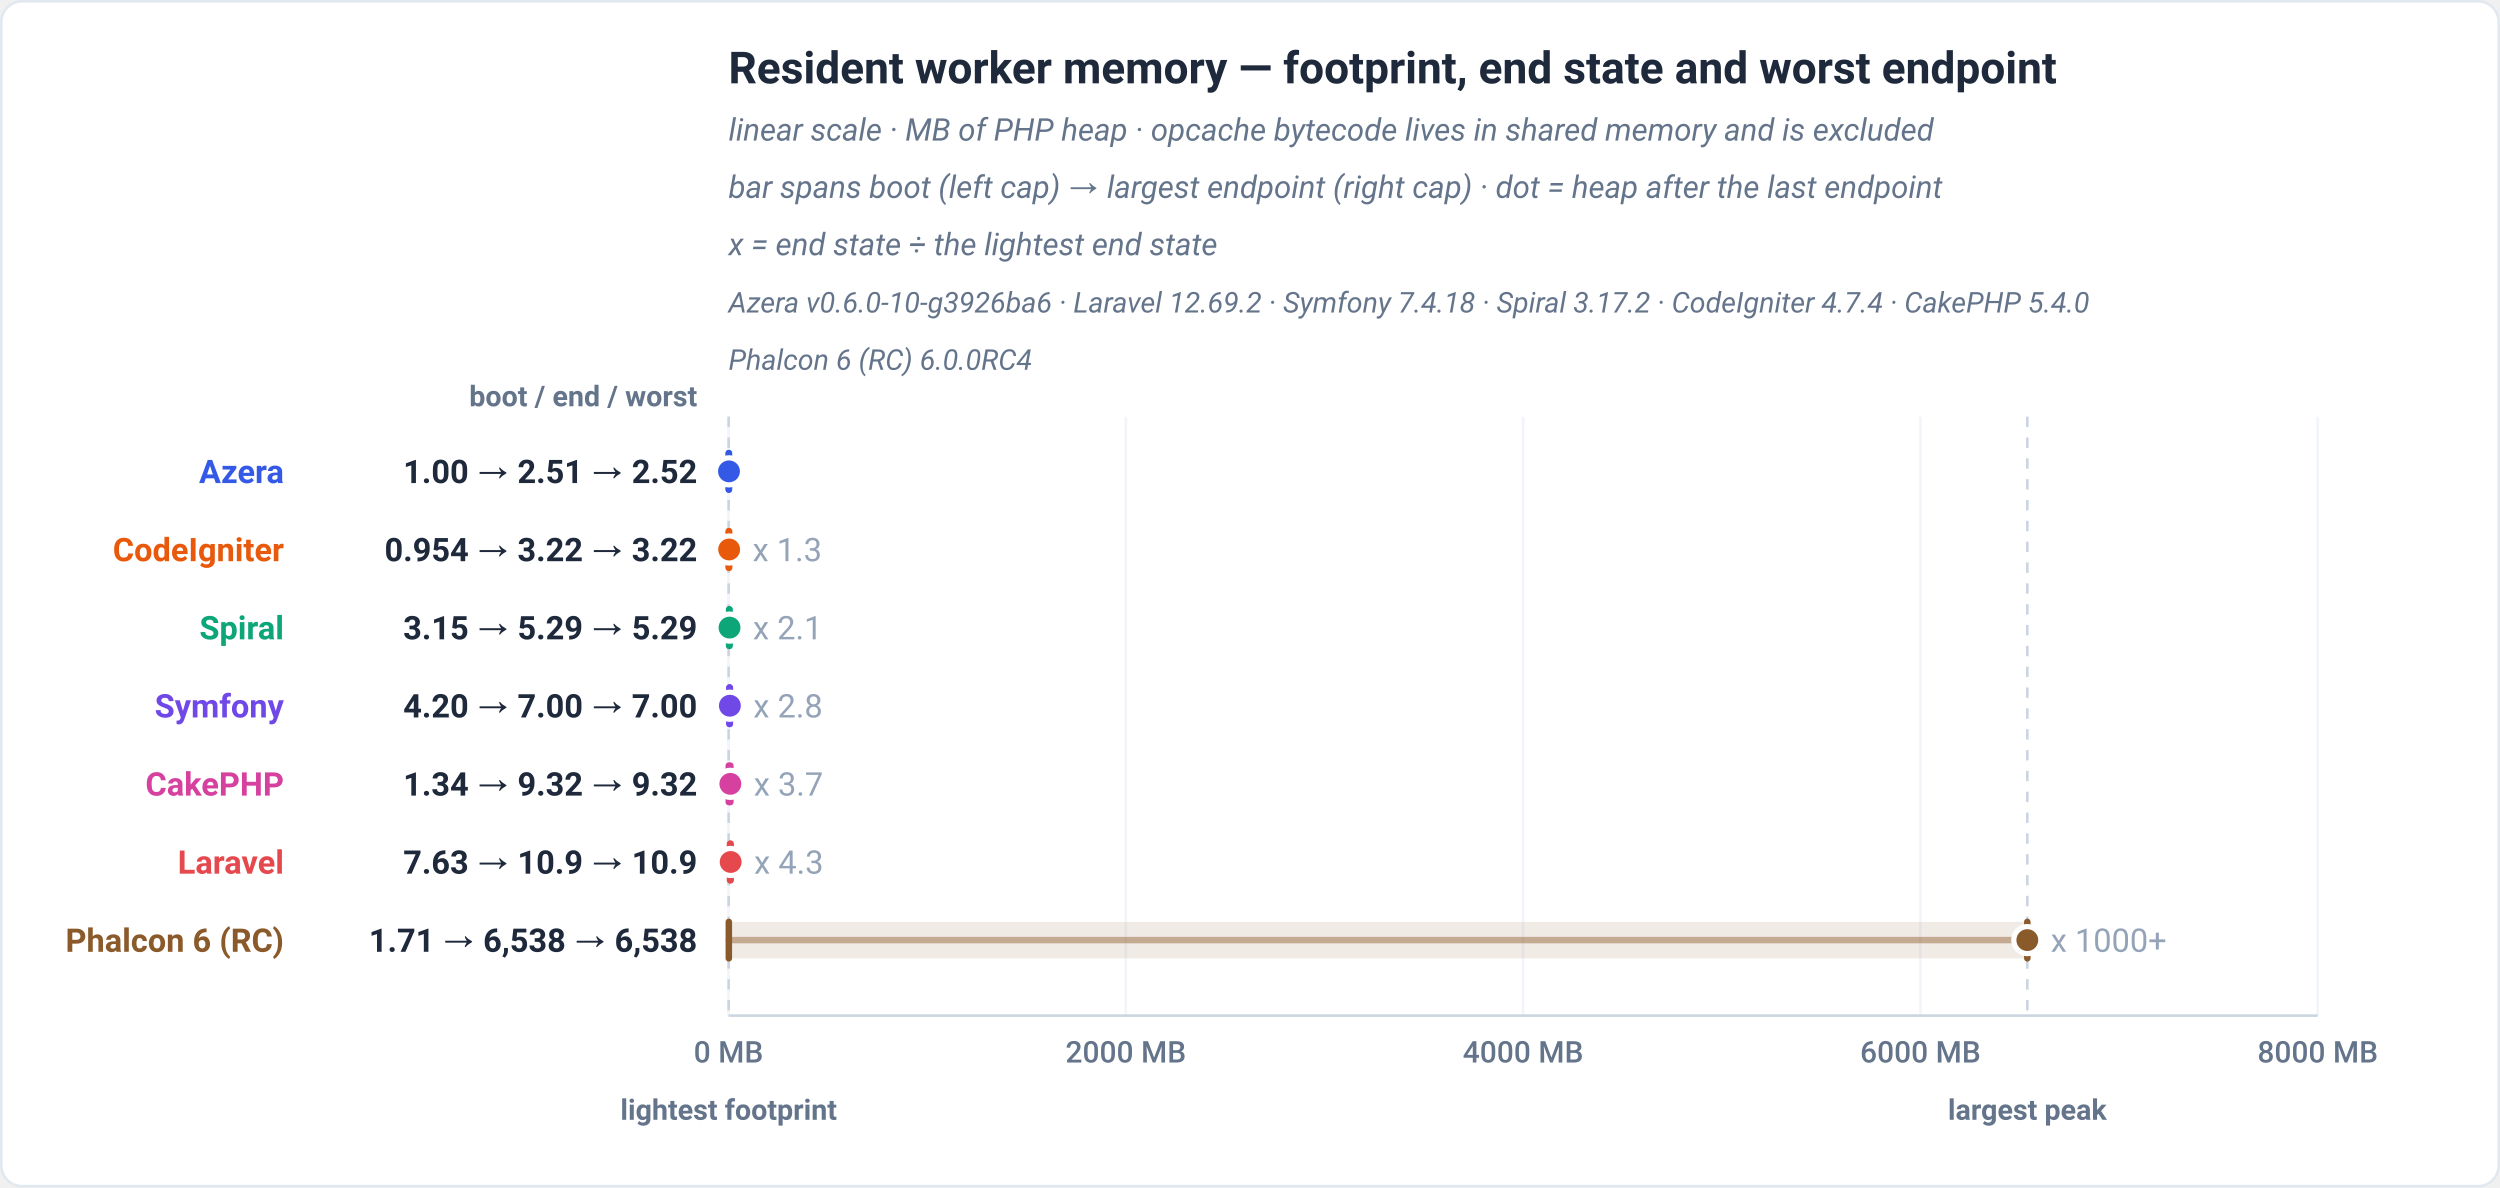
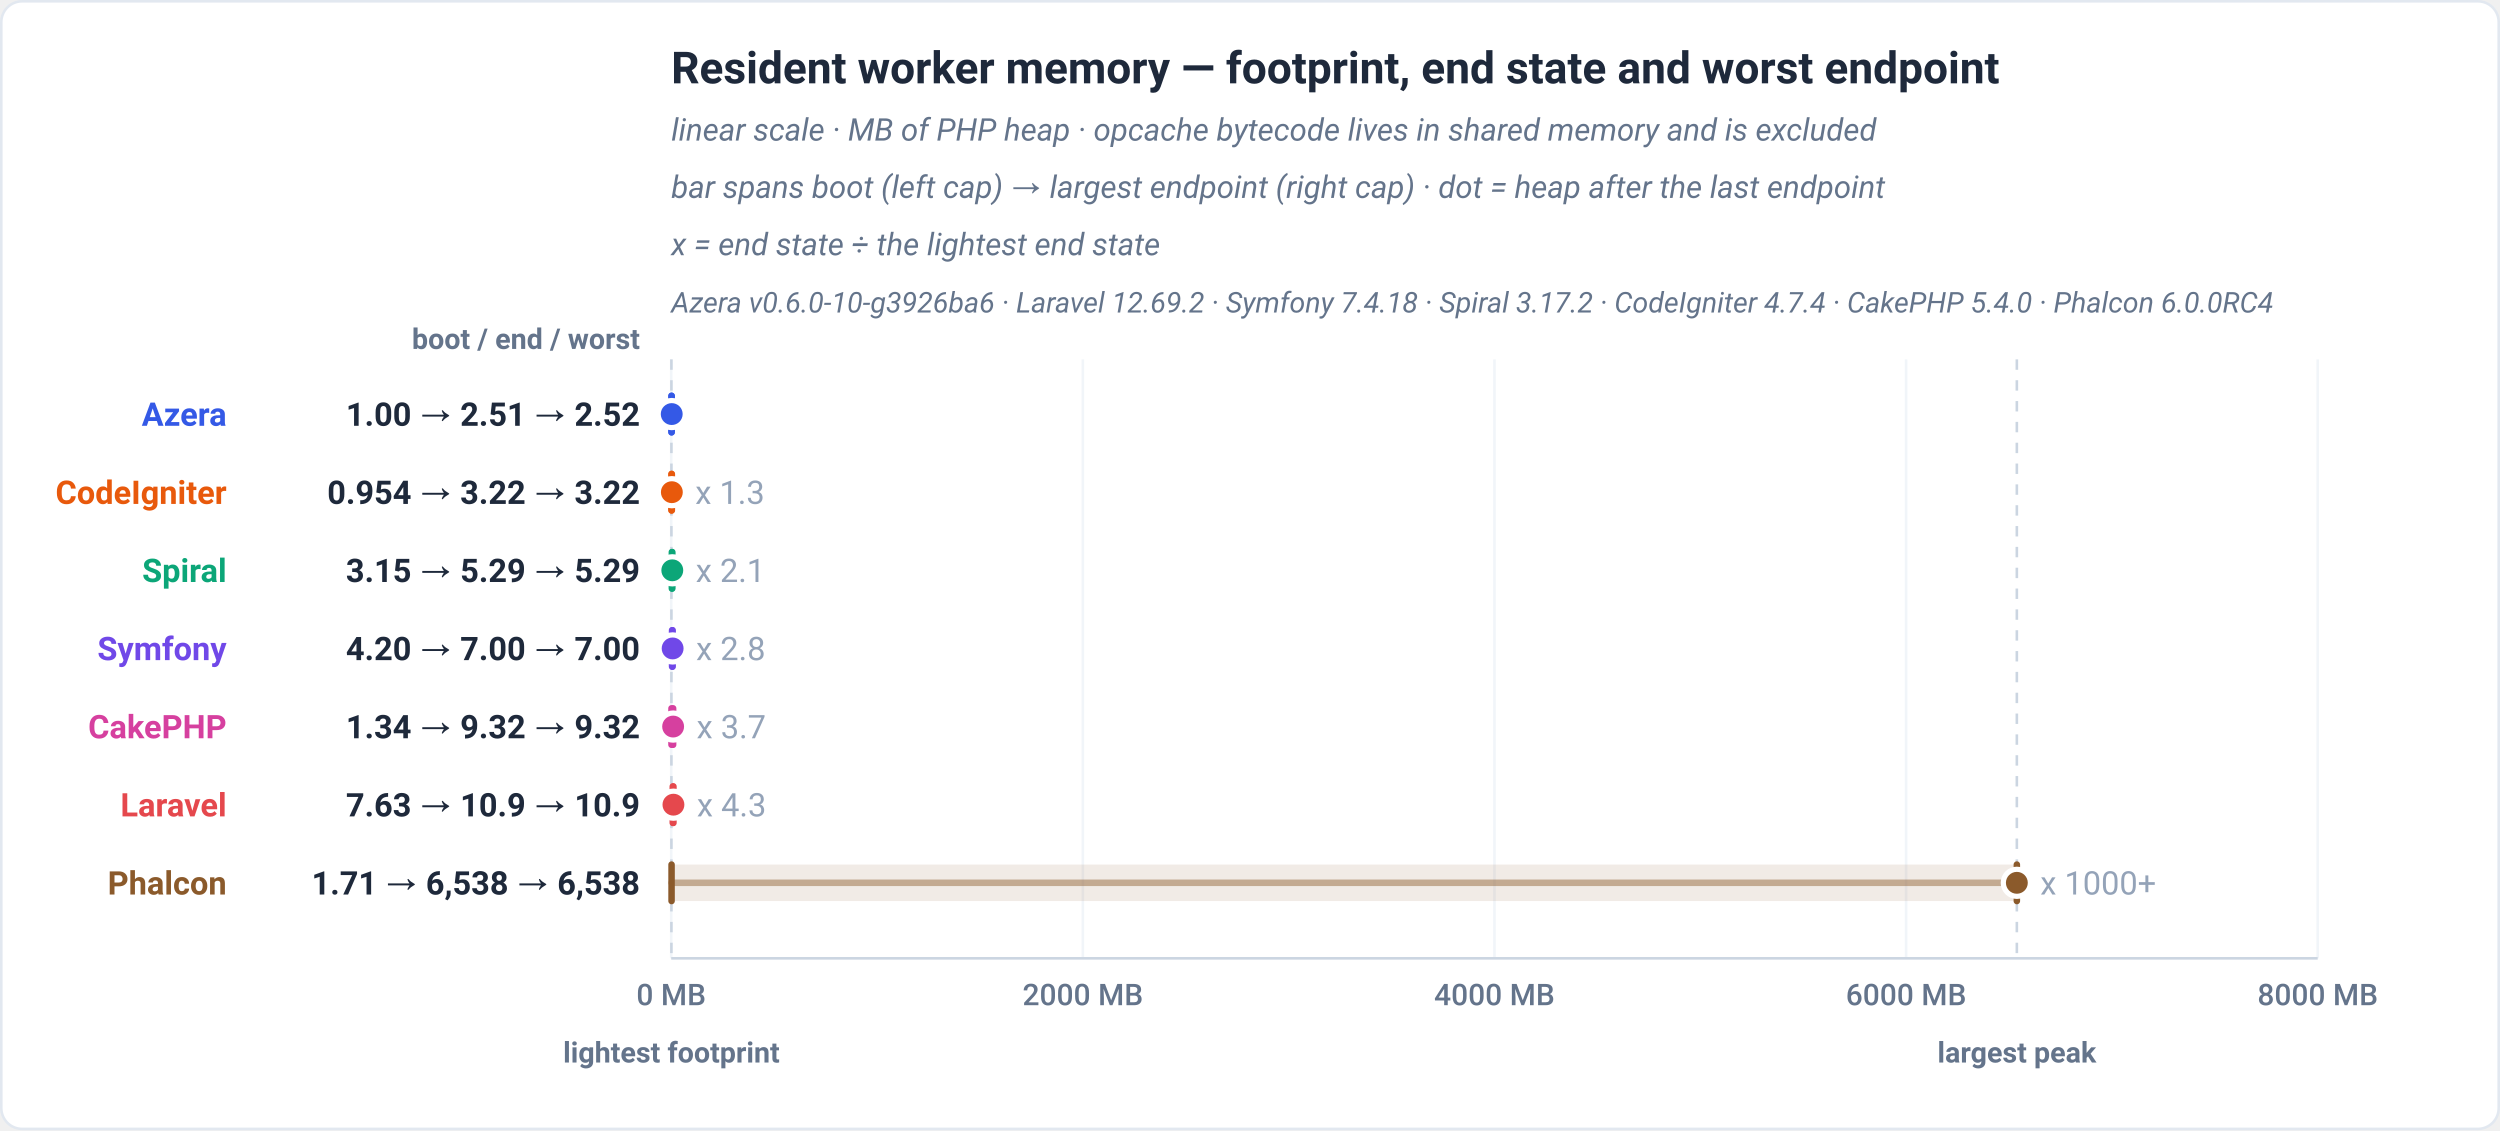
- <svg xmlns="http://www.w3.org/2000/svg" viewBox="0 0 960 456" width="960" height="456" role="img" font-family="-apple-system,BlinkMacSystemFont,'Segoe UI',Roboto,Helvetica,Arial,sans-serif">
-   <rect x="0.5" y="0.5" width="959" height="455" rx="8" fill="#ffffff" stroke="#e2e8f0" />
-   <text x="279.74" y="32" font-family="-apple-system,BlinkMacSystemFont,'Segoe UI',Roboto,Helvetica,Arial,sans-serif" font-size="17" font-weight="700" fill="#1e293b" text-anchor="start">Resident worker memory — footprint, end state and worst endpoint</text>
-   <text x="279.74" y="54" font-family="-apple-system,BlinkMacSystemFont,'Segoe UI',Roboto,Helvetica,Arial,sans-serif" font-size="12" font-weight="400" fill="#64748b" text-anchor="start" font-style="italic">linear scale · MB of PHP heap · opcache bytecode lives in shared memory and is excluded</text>
-   <text x="279.74" y="76" font-family="-apple-system,BlinkMacSystemFont,'Segoe UI',Roboto,Helvetica,Arial,sans-serif" font-size="12" font-weight="400" fill="#64748b" text-anchor="start" font-style="italic">bar spans boot (left cap) → largest endpoint (right cap) · dot = heap after the last endpoint</text>
-   <text x="279.74" y="98" font-family="-apple-system,BlinkMacSystemFont,'Segoe UI',Roboto,Helvetica,Arial,sans-serif" font-size="12" font-weight="400" fill="#64748b" text-anchor="start" font-style="italic">x = end state ÷ the lightest end state</text>
-   <text x="279.74" y="120" font-family="-apple-system,BlinkMacSystemFont,'Segoe UI',Roboto,Helvetica,Arial,sans-serif" font-size="11" font-weight="400" fill="#64748b" text-anchor="start" font-style="italic">Azera v0.6.0-10-g3926ba6 · Laravel 12.69.2 · Symfony 7.4.18 · Spiral 3.17.2 · CodeIgniter 4.7.4 · CakePHP 5.4.0</text>
-   <text x="279.74" y="142" font-family="-apple-system,BlinkMacSystemFont,'Segoe UI',Roboto,Helvetica,Arial,sans-serif" font-size="11" font-weight="400" fill="#64748b" text-anchor="start" font-style="italic">Phalcon 6 (RC) 6.0.0RC4</text>
-   <text x="267.74" y="156" font-family="-apple-system,BlinkMacSystemFont,'Segoe UI',Roboto,Helvetica,Arial,sans-serif" font-size="11" font-weight="600" fill="#64748b" text-anchor="end">boot / end / worst</text>
-   <line x1="279.74" y1="160" x2="279.74" y2="390" stroke="#f1f5f9" stroke-width="1" />
-   <text x="279.74" y="408" font-family="-apple-system,BlinkMacSystemFont,'Segoe UI',Roboto,Helvetica,Arial,sans-serif" font-size="11.5" font-weight="500" fill="#64748b" text-anchor="middle">0 MB</text>
-   <line x1="432.31" y1="160" x2="432.31" y2="390" stroke="#f1f5f9" stroke-width="1" />
-   <text x="432.31" y="408" font-family="-apple-system,BlinkMacSystemFont,'Segoe UI',Roboto,Helvetica,Arial,sans-serif" font-size="11.5" font-weight="500" fill="#64748b" text-anchor="middle">2000 MB</text>
-   <line x1="584.87" y1="160" x2="584.87" y2="390" stroke="#f1f5f9" stroke-width="1" />
-   <text x="584.87" y="408" font-family="-apple-system,BlinkMacSystemFont,'Segoe UI',Roboto,Helvetica,Arial,sans-serif" font-size="11.5" font-weight="500" fill="#64748b" text-anchor="middle">4000 MB</text>
-   <line x1="737.44" y1="160" x2="737.44" y2="390" stroke="#f1f5f9" stroke-width="1" />
-   <text x="737.44" y="408" font-family="-apple-system,BlinkMacSystemFont,'Segoe UI',Roboto,Helvetica,Arial,sans-serif" font-size="11.5" font-weight="500" fill="#64748b" text-anchor="middle">6000 MB</text>
-   <line x1="890" y1="160" x2="890" y2="390" stroke="#f1f5f9" stroke-width="1" />
-   <text x="890" y="408" font-family="-apple-system,BlinkMacSystemFont,'Segoe UI',Roboto,Helvetica,Arial,sans-serif" font-size="11.5" font-weight="500" fill="#64748b" text-anchor="middle">8000 MB</text>
-   <line x1="279.81" y1="160" x2="279.81" y2="390" stroke="#cbd5e1" stroke-width="1" stroke-dasharray="4 4" />
-   <text x="279.81" y="430" font-family="-apple-system,BlinkMacSystemFont,'Segoe UI',Roboto,Helvetica,Arial,sans-serif" font-size="11" font-weight="600" fill="#64748b" text-anchor="middle">lightest footprint</text>
-   <line x1="778.49" y1="160" x2="778.49" y2="390" stroke="#cbd5e1" stroke-width="1" stroke-dasharray="4 4" />
-   <text x="778.49" y="430" font-family="-apple-system,BlinkMacSystemFont,'Segoe UI',Roboto,Helvetica,Arial,sans-serif" font-size="11" font-weight="600" fill="#64748b" text-anchor="middle">largest peak</text>
-   <line x1="279.74" y1="390" x2="890" y2="390" stroke="#cbd5e1" stroke-width="1" />
-   <rect x="279.74" y="174" width="0.19" height="14" fill="#3459e6" fill-opacity="0.12" />
-   <line x1="279.82" y1="181" x2="279.93" y2="181" stroke="#3459e6" stroke-width="2.5" stroke-linecap="round" opacity="0.45" />
-   <line x1="279.82" y1="174" x2="279.82" y2="188" stroke="#3459e6" stroke-width="2.5" stroke-linecap="round" />
-   <line x1="279.93" y1="174" x2="279.93" y2="188" stroke="#3459e6" stroke-width="2.5" stroke-linecap="round" />
-   <circle cx="279.93" cy="181" r="5.2" fill="#3459e6" stroke="#ffffff" stroke-width="2" />
-   <text x="109.02" y="185.5" font-family="-apple-system,BlinkMacSystemFont,'Segoe UI',Roboto,Helvetica,Arial,sans-serif" font-size="12.5" font-weight="700" fill="#3459e6" text-anchor="end">Azera</text>
-   <text x="267.74" y="185.5" font-family="-apple-system,BlinkMacSystemFont,'Segoe UI',Roboto,Helvetica,Arial,sans-serif" font-size="12.5" font-weight="700" fill="#1e293b" text-anchor="end">1.00 → 2.51 → 2.52</text>
-   <rect x="279.74" y="204" width="0.25" height="14" fill="#e8590c" fill-opacity="0.12" />
-   <line x1="279.81" y1="211" x2="279.99" y2="211" stroke="#e8590c" stroke-width="2.5" stroke-linecap="round" opacity="0.45" />
-   <line x1="279.81" y1="204" x2="279.81" y2="218" stroke="#e8590c" stroke-width="2.5" stroke-linecap="round" />
-   <line x1="279.99" y1="204" x2="279.99" y2="218" stroke="#e8590c" stroke-width="2.5" stroke-linecap="round" />
-   <circle cx="279.99" cy="211" r="5.2" fill="#e8590c" stroke="#ffffff" stroke-width="2" />
-   <text x="109.02" y="215.5" font-family="-apple-system,BlinkMacSystemFont,'Segoe UI',Roboto,Helvetica,Arial,sans-serif" font-size="12.5" font-weight="700" fill="#e8590c" text-anchor="end">CodeIgniter</text>
-   <text x="267.74" y="215.5" font-family="-apple-system,BlinkMacSystemFont,'Segoe UI',Roboto,Helvetica,Arial,sans-serif" font-size="12.5" font-weight="700" fill="#1e293b" text-anchor="end">0.954 → 3.22 → 3.22</text>
-   <text x="288.99" y="215.5" font-family="-apple-system,BlinkMacSystemFont,'Segoe UI',Roboto,Helvetica,Arial,sans-serif" font-size="12.5" font-weight="400" fill="#94a3b8" text-anchor="start" stroke="#ffffff" stroke-width="3" paint-order="stroke" stroke-linejoin="round">x 1.3</text>
-   <rect x="279.74" y="234" width="0.4" height="14" fill="#0ca678" fill-opacity="0.12" />
-   <line x1="279.98" y1="241" x2="280.14" y2="241" stroke="#0ca678" stroke-width="2.5" stroke-linecap="round" opacity="0.45" />
-   <line x1="279.98" y1="234" x2="279.98" y2="248" stroke="#0ca678" stroke-width="2.5" stroke-linecap="round" />
-   <line x1="280.14" y1="234" x2="280.14" y2="248" stroke="#0ca678" stroke-width="2.5" stroke-linecap="round" />
-   <circle cx="280.14" cy="241" r="5.2" fill="#0ca678" stroke="#ffffff" stroke-width="2" />
-   <text x="109.02" y="245.5" font-family="-apple-system,BlinkMacSystemFont,'Segoe UI',Roboto,Helvetica,Arial,sans-serif" font-size="12.5" font-weight="700" fill="#0ca678" text-anchor="end">Spiral</text>
-   <text x="267.74" y="245.5" font-family="-apple-system,BlinkMacSystemFont,'Segoe UI',Roboto,Helvetica,Arial,sans-serif" font-size="12.5" font-weight="700" fill="#1e293b" text-anchor="end">3.15 → 5.29 → 5.29</text>
-   <text x="289.14" y="245.5" font-family="-apple-system,BlinkMacSystemFont,'Segoe UI',Roboto,Helvetica,Arial,sans-serif" font-size="12.5" font-weight="400" fill="#94a3b8" text-anchor="start" stroke="#ffffff" stroke-width="3" paint-order="stroke" stroke-linejoin="round">x 2.1</text>
-   <rect x="279.74" y="264" width="0.53" height="14" fill="#7048e8" fill-opacity="0.12" />
-   <line x1="280.06" y1="271" x2="280.27" y2="271" stroke="#7048e8" stroke-width="2.5" stroke-linecap="round" opacity="0.45" />
-   <line x1="280.06" y1="264" x2="280.06" y2="278" stroke="#7048e8" stroke-width="2.5" stroke-linecap="round" />
-   <line x1="280.27" y1="264" x2="280.27" y2="278" stroke="#7048e8" stroke-width="2.5" stroke-linecap="round" />
-   <circle cx="280.27" cy="271" r="5.2" fill="#7048e8" stroke="#ffffff" stroke-width="2" />
-   <text x="109.02" y="275.5" font-family="-apple-system,BlinkMacSystemFont,'Segoe UI',Roboto,Helvetica,Arial,sans-serif" font-size="12.5" font-weight="700" fill="#7048e8" text-anchor="end">Symfony</text>
-   <text x="267.74" y="275.5" font-family="-apple-system,BlinkMacSystemFont,'Segoe UI',Roboto,Helvetica,Arial,sans-serif" font-size="12.5" font-weight="700" fill="#1e293b" text-anchor="end">4.20 → 7.00 → 7.00</text>
-   <text x="289.27" y="275.5" font-family="-apple-system,BlinkMacSystemFont,'Segoe UI',Roboto,Helvetica,Arial,sans-serif" font-size="12.5" font-weight="400" fill="#94a3b8" text-anchor="start" stroke="#ffffff" stroke-width="3" paint-order="stroke" stroke-linejoin="round">x 2.8</text>
-   <rect x="279.74" y="294" width="0.71" height="14" fill="#d6409f" fill-opacity="0.12" />
-   <line x1="279.84" y1="301" x2="280.45" y2="301" stroke="#d6409f" stroke-width="2.5" stroke-linecap="round" opacity="0.45" />
-   <line x1="279.84" y1="294" x2="279.84" y2="308" stroke="#d6409f" stroke-width="2.5" stroke-linecap="round" />
-   <line x1="280.45" y1="294" x2="280.45" y2="308" stroke="#d6409f" stroke-width="2.5" stroke-linecap="round" />
-   <circle cx="280.45" cy="301" r="5.2" fill="#d6409f" stroke="#ffffff" stroke-width="2" />
-   <text x="109.02" y="305.5" font-family="-apple-system,BlinkMacSystemFont,'Segoe UI',Roboto,Helvetica,Arial,sans-serif" font-size="12.5" font-weight="700" fill="#d6409f" text-anchor="end">CakePHP</text>
-   <text x="267.74" y="305.5" font-family="-apple-system,BlinkMacSystemFont,'Segoe UI',Roboto,Helvetica,Arial,sans-serif" font-size="12.5" font-weight="700" fill="#1e293b" text-anchor="end">1.34 → 9.32 → 9.32</text>
-   <text x="289.45" y="305.5" font-family="-apple-system,BlinkMacSystemFont,'Segoe UI',Roboto,Helvetica,Arial,sans-serif" font-size="12.5" font-weight="400" fill="#94a3b8" text-anchor="start" stroke="#ffffff" stroke-width="3" paint-order="stroke" stroke-linejoin="round">x 3.7</text>
-   <rect x="279.74" y="324" width="0.83" height="14" fill="#e5484d" fill-opacity="0.12" />
-   <line x1="280.32" y1="331" x2="280.57" y2="331" stroke="#e5484d" stroke-width="2.5" stroke-linecap="round" opacity="0.45" />
-   <line x1="280.32" y1="324" x2="280.32" y2="338" stroke="#e5484d" stroke-width="2.5" stroke-linecap="round" />
-   <line x1="280.57" y1="324" x2="280.57" y2="338" stroke="#e5484d" stroke-width="2.5" stroke-linecap="round" />
-   <circle cx="280.57" cy="331" r="5.2" fill="#e5484d" stroke="#ffffff" stroke-width="2" />
-   <text x="109.02" y="335.5" font-family="-apple-system,BlinkMacSystemFont,'Segoe UI',Roboto,Helvetica,Arial,sans-serif" font-size="12.5" font-weight="700" fill="#e5484d" text-anchor="end">Laravel</text>
-   <text x="267.74" y="335.5" font-family="-apple-system,BlinkMacSystemFont,'Segoe UI',Roboto,Helvetica,Arial,sans-serif" font-size="12.5" font-weight="700" fill="#1e293b" text-anchor="end">7.63 → 10.9 → 10.9</text>
-   <text x="289.57" y="335.5" font-family="-apple-system,BlinkMacSystemFont,'Segoe UI',Roboto,Helvetica,Arial,sans-serif" font-size="12.5" font-weight="400" fill="#94a3b8" text-anchor="start" stroke="#ffffff" stroke-width="3" paint-order="stroke" stroke-linejoin="round">x 4.3</text>
-   <rect x="279.74" y="354" width="498.75" height="14" fill="#8b5a2b" fill-opacity="0.12" />
-   <line x1="279.87" y1="361" x2="778.49" y2="361" stroke="#8b5a2b" stroke-width="2.5" stroke-linecap="round" opacity="0.45" />
-   <line x1="279.87" y1="354" x2="279.87" y2="368" stroke="#8b5a2b" stroke-width="2.5" stroke-linecap="round" />
-   <line x1="778.49" y1="354" x2="778.49" y2="368" stroke="#8b5a2b" stroke-width="2.5" stroke-linecap="round" />
-   <circle cx="778.49" cy="361" r="5.2" fill="#8b5a2b" stroke="#ffffff" stroke-width="2" />
-   <text x="109.02" y="365.5" font-family="-apple-system,BlinkMacSystemFont,'Segoe UI',Roboto,Helvetica,Arial,sans-serif" font-size="12.5" font-weight="700" fill="#8b5a2b" text-anchor="end">Phalcon 6 (RC)</text>
-   <text x="267.74" y="365.5" font-family="-apple-system,BlinkMacSystemFont,'Segoe UI',Roboto,Helvetica,Arial,sans-serif" font-size="12.5" font-weight="700" fill="#1e293b" text-anchor="end">1.71 → 6,538 → 6,538</text>
-   <text x="787.49" y="365.5" font-family="-apple-system,BlinkMacSystemFont,'Segoe UI',Roboto,Helvetica,Arial,sans-serif" font-size="12.5" font-weight="400" fill="#94a3b8" text-anchor="start" stroke="#ffffff" stroke-width="3" paint-order="stroke" stroke-linejoin="round">x 1000+</text>
+ <svg xmlns="http://www.w3.org/2000/svg" viewBox="0 0 960 434" width="960" height="434" role="img" font-family="-apple-system,BlinkMacSystemFont,'Segoe UI',Roboto,Helvetica,Arial,sans-serif">
+   <rect x="0.5" y="0.5" width="959" height="433" rx="8" fill="#ffffff" stroke="#e2e8f0" />
+   <text x="257.74" y="32" font-family="-apple-system,BlinkMacSystemFont,'Segoe UI',Roboto,Helvetica,Arial,sans-serif" font-size="17" font-weight="700" fill="#1e293b" text-anchor="start">Resident worker memory — footprint, end state and worst endpoint</text>
+   <text x="257.74" y="54" font-family="-apple-system,BlinkMacSystemFont,'Segoe UI',Roboto,Helvetica,Arial,sans-serif" font-size="12" font-weight="400" fill="#64748b" text-anchor="start" font-style="italic">linear scale · MB of PHP heap · opcache bytecode lives in shared memory and is excluded</text>
+   <text x="257.74" y="76" font-family="-apple-system,BlinkMacSystemFont,'Segoe UI',Roboto,Helvetica,Arial,sans-serif" font-size="12" font-weight="400" fill="#64748b" text-anchor="start" font-style="italic">bar spans boot (left cap) → largest endpoint (right cap) · dot = heap after the last endpoint</text>
+   <text x="257.74" y="98" font-family="-apple-system,BlinkMacSystemFont,'Segoe UI',Roboto,Helvetica,Arial,sans-serif" font-size="12" font-weight="400" fill="#64748b" text-anchor="start" font-style="italic">x = end state ÷ the lightest end state</text>
+   <text x="257.74" y="120" font-family="-apple-system,BlinkMacSystemFont,'Segoe UI',Roboto,Helvetica,Arial,sans-serif" font-size="11" font-weight="400" fill="#64748b" text-anchor="start" font-style="italic">Azera v0.6.0-10-g3926ba6 · Laravel 12.69.2 · Symfony 7.4.18 · Spiral 3.17.2 · CodeIgniter 4.7.4 · CakePHP 5.4.0 · Phalcon 6.0.0RC4</text>
+   <text x="245.74" y="134" font-family="-apple-system,BlinkMacSystemFont,'Segoe UI',Roboto,Helvetica,Arial,sans-serif" font-size="11" font-weight="600" fill="#64748b" text-anchor="end">boot / end / worst</text>
+   <line x1="257.74" y1="138" x2="257.74" y2="368" stroke="#f1f5f9" stroke-width="1" />
+   <text x="257.74" y="386" font-family="-apple-system,BlinkMacSystemFont,'Segoe UI',Roboto,Helvetica,Arial,sans-serif" font-size="11.5" font-weight="500" fill="#64748b" text-anchor="middle">0 MB</text>
+   <line x1="415.81" y1="138" x2="415.81" y2="368" stroke="#f1f5f9" stroke-width="1" />
+   <text x="415.81" y="386" font-family="-apple-system,BlinkMacSystemFont,'Segoe UI',Roboto,Helvetica,Arial,sans-serif" font-size="11.5" font-weight="500" fill="#64748b" text-anchor="middle">2000 MB</text>
+   <line x1="573.87" y1="138" x2="573.87" y2="368" stroke="#f1f5f9" stroke-width="1" />
+   <text x="573.87" y="386" font-family="-apple-system,BlinkMacSystemFont,'Segoe UI',Roboto,Helvetica,Arial,sans-serif" font-size="11.5" font-weight="500" fill="#64748b" text-anchor="middle">4000 MB</text>
+   <line x1="731.94" y1="138" x2="731.94" y2="368" stroke="#f1f5f9" stroke-width="1" />
+   <text x="731.94" y="386" font-family="-apple-system,BlinkMacSystemFont,'Segoe UI',Roboto,Helvetica,Arial,sans-serif" font-size="11.5" font-weight="500" fill="#64748b" text-anchor="middle">6000 MB</text>
+   <line x1="890" y1="138" x2="890" y2="368" stroke="#f1f5f9" stroke-width="1" />
+   <text x="890" y="386" font-family="-apple-system,BlinkMacSystemFont,'Segoe UI',Roboto,Helvetica,Arial,sans-serif" font-size="11.5" font-weight="500" fill="#64748b" text-anchor="middle">8000 MB</text>
+   <line x1="257.82" y1="138" x2="257.82" y2="368" stroke="#cbd5e1" stroke-width="1" stroke-dasharray="4 4" />
+   <text x="257.82" y="408" font-family="-apple-system,BlinkMacSystemFont,'Segoe UI',Roboto,Helvetica,Arial,sans-serif" font-size="11" font-weight="600" fill="#64748b" text-anchor="middle">lightest footprint</text>
+   <line x1="774.47" y1="138" x2="774.47" y2="368" stroke="#cbd5e1" stroke-width="1" stroke-dasharray="4 4" />
+   <text x="774.47" y="408" font-family="-apple-system,BlinkMacSystemFont,'Segoe UI',Roboto,Helvetica,Arial,sans-serif" font-size="11" font-weight="600" fill="#64748b" text-anchor="middle">largest peak</text>
+   <line x1="257.74" y1="368" x2="890" y2="368" stroke="#cbd5e1" stroke-width="1" />
+   <rect x="257.74" y="152" width="0.2" height="14" fill="#3459e6" fill-opacity="0.12" />
+   <line x1="257.82" y1="159" x2="257.94" y2="159" stroke="#3459e6" stroke-width="2.5" stroke-linecap="round" opacity="0.45" />
+   <line x1="257.82" y1="152" x2="257.82" y2="166" stroke="#3459e6" stroke-width="2.5" stroke-linecap="round" />
+   <line x1="257.94" y1="152" x2="257.94" y2="166" stroke="#3459e6" stroke-width="2.5" stroke-linecap="round" />
+   <circle cx="257.94" cy="159" r="5.2" fill="#3459e6" stroke="#ffffff" stroke-width="2" />
+   <text x="87.02" y="163.5" font-family="-apple-system,BlinkMacSystemFont,'Segoe UI',Roboto,Helvetica,Arial,sans-serif" font-size="12.5" font-weight="700" fill="#3459e6" text-anchor="end">Azera</text>
+   <text x="245.74" y="163.5" font-family="-apple-system,BlinkMacSystemFont,'Segoe UI',Roboto,Helvetica,Arial,sans-serif" font-size="12.5" font-weight="700" fill="#1e293b" text-anchor="end">1.00 → 2.51 → 2.52</text>
+   <rect x="257.74" y="182" width="0.25" height="14" fill="#e8590c" fill-opacity="0.12" />
+   <line x1="257.82" y1="189" x2="257.99" y2="189" stroke="#e8590c" stroke-width="2.5" stroke-linecap="round" opacity="0.45" />
+   <line x1="257.82" y1="182" x2="257.82" y2="196" stroke="#e8590c" stroke-width="2.5" stroke-linecap="round" />
+   <line x1="257.99" y1="182" x2="257.99" y2="196" stroke="#e8590c" stroke-width="2.5" stroke-linecap="round" />
+   <circle cx="257.99" cy="189" r="5.2" fill="#e8590c" stroke="#ffffff" stroke-width="2" />
+   <text x="87.02" y="193.5" font-family="-apple-system,BlinkMacSystemFont,'Segoe UI',Roboto,Helvetica,Arial,sans-serif" font-size="12.5" font-weight="700" fill="#e8590c" text-anchor="end">CodeIgniter</text>
+   <text x="245.74" y="193.5" font-family="-apple-system,BlinkMacSystemFont,'Segoe UI',Roboto,Helvetica,Arial,sans-serif" font-size="12.5" font-weight="700" fill="#1e293b" text-anchor="end">0.954 → 3.22 → 3.22</text>
+   <text x="266.99" y="193.5" font-family="-apple-system,BlinkMacSystemFont,'Segoe UI',Roboto,Helvetica,Arial,sans-serif" font-size="12.5" font-weight="400" fill="#94a3b8" text-anchor="start" stroke="#ffffff" stroke-width="3" paint-order="stroke" stroke-linejoin="round">x 1.3</text>
+   <rect x="257.74" y="212" width="0.42" height="14" fill="#0ca678" fill-opacity="0.12" />
+   <line x1="257.99" y1="219" x2="258.16" y2="219" stroke="#0ca678" stroke-width="2.5" stroke-linecap="round" opacity="0.45" />
+   <line x1="257.99" y1="212" x2="257.99" y2="226" stroke="#0ca678" stroke-width="2.5" stroke-linecap="round" />
+   <line x1="258.16" y1="212" x2="258.16" y2="226" stroke="#0ca678" stroke-width="2.5" stroke-linecap="round" />
+   <circle cx="258.16" cy="219" r="5.2" fill="#0ca678" stroke="#ffffff" stroke-width="2" />
+   <text x="87.02" y="223.5" font-family="-apple-system,BlinkMacSystemFont,'Segoe UI',Roboto,Helvetica,Arial,sans-serif" font-size="12.5" font-weight="700" fill="#0ca678" text-anchor="end">Spiral</text>
+   <text x="245.74" y="223.5" font-family="-apple-system,BlinkMacSystemFont,'Segoe UI',Roboto,Helvetica,Arial,sans-serif" font-size="12.5" font-weight="700" fill="#1e293b" text-anchor="end">3.15 → 5.29 → 5.29</text>
+   <text x="267.16" y="223.5" font-family="-apple-system,BlinkMacSystemFont,'Segoe UI',Roboto,Helvetica,Arial,sans-serif" font-size="12.5" font-weight="400" fill="#94a3b8" text-anchor="start" stroke="#ffffff" stroke-width="3" paint-order="stroke" stroke-linejoin="round">x 2.1</text>
+   <rect x="257.74" y="242" width="0.55" height="14" fill="#7048e8" fill-opacity="0.12" />
+   <line x1="258.07" y1="249" x2="258.29" y2="249" stroke="#7048e8" stroke-width="2.5" stroke-linecap="round" opacity="0.45" />
+   <line x1="258.07" y1="242" x2="258.07" y2="256" stroke="#7048e8" stroke-width="2.5" stroke-linecap="round" />
+   <line x1="258.29" y1="242" x2="258.29" y2="256" stroke="#7048e8" stroke-width="2.5" stroke-linecap="round" />
+   <circle cx="258.29" cy="249" r="5.2" fill="#7048e8" stroke="#ffffff" stroke-width="2" />
+   <text x="87.02" y="253.5" font-family="-apple-system,BlinkMacSystemFont,'Segoe UI',Roboto,Helvetica,Arial,sans-serif" font-size="12.5" font-weight="700" fill="#7048e8" text-anchor="end">Symfony</text>
+   <text x="245.74" y="253.5" font-family="-apple-system,BlinkMacSystemFont,'Segoe UI',Roboto,Helvetica,Arial,sans-serif" font-size="12.5" font-weight="700" fill="#1e293b" text-anchor="end">4.20 → 7.00 → 7.00</text>
+   <text x="267.29" y="253.5" font-family="-apple-system,BlinkMacSystemFont,'Segoe UI',Roboto,Helvetica,Arial,sans-serif" font-size="12.5" font-weight="400" fill="#94a3b8" text-anchor="start" stroke="#ffffff" stroke-width="3" paint-order="stroke" stroke-linejoin="round">x 2.8</text>
+   <rect x="257.74" y="272" width="0.74" height="14" fill="#d6409f" fill-opacity="0.12" />
+   <line x1="257.85" y1="279" x2="258.48" y2="279" stroke="#d6409f" stroke-width="2.5" stroke-linecap="round" opacity="0.45" />
+   <line x1="257.85" y1="272" x2="257.85" y2="286" stroke="#d6409f" stroke-width="2.5" stroke-linecap="round" />
+   <line x1="258.48" y1="272" x2="258.48" y2="286" stroke="#d6409f" stroke-width="2.5" stroke-linecap="round" />
+   <circle cx="258.48" cy="279" r="5.2" fill="#d6409f" stroke="#ffffff" stroke-width="2" />
+   <text x="87.02" y="283.5" font-family="-apple-system,BlinkMacSystemFont,'Segoe UI',Roboto,Helvetica,Arial,sans-serif" font-size="12.5" font-weight="700" fill="#d6409f" text-anchor="end">CakePHP</text>
+   <text x="245.74" y="283.5" font-family="-apple-system,BlinkMacSystemFont,'Segoe UI',Roboto,Helvetica,Arial,sans-serif" font-size="12.5" font-weight="700" fill="#1e293b" text-anchor="end">1.34 → 9.32 → 9.32</text>
+   <text x="267.48" y="283.5" font-family="-apple-system,BlinkMacSystemFont,'Segoe UI',Roboto,Helvetica,Arial,sans-serif" font-size="12.5" font-weight="400" fill="#94a3b8" text-anchor="start" stroke="#ffffff" stroke-width="3" paint-order="stroke" stroke-linejoin="round">x 3.7</text>
+   <rect x="257.74" y="302" width="0.86" height="14" fill="#e5484d" fill-opacity="0.12" />
+   <line x1="258.34" y1="309" x2="258.6" y2="309" stroke="#e5484d" stroke-width="2.5" stroke-linecap="round" opacity="0.45" />
+   <line x1="258.34" y1="302" x2="258.34" y2="316" stroke="#e5484d" stroke-width="2.5" stroke-linecap="round" />
+   <line x1="258.6" y1="302" x2="258.6" y2="316" stroke="#e5484d" stroke-width="2.5" stroke-linecap="round" />
+   <circle cx="258.6" cy="309" r="5.2" fill="#e5484d" stroke="#ffffff" stroke-width="2" />
+   <text x="87.02" y="313.5" font-family="-apple-system,BlinkMacSystemFont,'Segoe UI',Roboto,Helvetica,Arial,sans-serif" font-size="12.5" font-weight="700" fill="#e5484d" text-anchor="end">Laravel</text>
+   <text x="245.74" y="313.5" font-family="-apple-system,BlinkMacSystemFont,'Segoe UI',Roboto,Helvetica,Arial,sans-serif" font-size="12.5" font-weight="700" fill="#1e293b" text-anchor="end">7.63 → 10.9 → 10.9</text>
+   <text x="267.6" y="313.5" font-family="-apple-system,BlinkMacSystemFont,'Segoe UI',Roboto,Helvetica,Arial,sans-serif" font-size="12.5" font-weight="400" fill="#94a3b8" text-anchor="start" stroke="#ffffff" stroke-width="3" paint-order="stroke" stroke-linejoin="round">x 4.3</text>
+   <rect x="257.74" y="332" width="516.73" height="14" fill="#8b5a2b" fill-opacity="0.12" />
+   <line x1="257.88" y1="339" x2="774.47" y2="339" stroke="#8b5a2b" stroke-width="2.5" stroke-linecap="round" opacity="0.45" />
+   <line x1="257.88" y1="332" x2="257.88" y2="346" stroke="#8b5a2b" stroke-width="2.5" stroke-linecap="round" />
+   <line x1="774.47" y1="332" x2="774.47" y2="346" stroke="#8b5a2b" stroke-width="2.5" stroke-linecap="round" />
+   <circle cx="774.47" cy="339" r="5.2" fill="#8b5a2b" stroke="#ffffff" stroke-width="2" />
+   <text x="87.02" y="343.5" font-family="-apple-system,BlinkMacSystemFont,'Segoe UI',Roboto,Helvetica,Arial,sans-serif" font-size="12.5" font-weight="700" fill="#8b5a2b" text-anchor="end">Phalcon</text>
+   <text x="245.74" y="343.5" font-family="-apple-system,BlinkMacSystemFont,'Segoe UI',Roboto,Helvetica,Arial,sans-serif" font-size="12.5" font-weight="700" fill="#1e293b" text-anchor="end">1.71 → 6,538 → 6,538</text>
+   <text x="783.47" y="343.5" font-family="-apple-system,BlinkMacSystemFont,'Segoe UI',Roboto,Helvetica,Arial,sans-serif" font-size="12.5" font-weight="400" fill="#94a3b8" text-anchor="start" stroke="#ffffff" stroke-width="3" paint-order="stroke" stroke-linejoin="round">x 1000+</text>
</svg>
